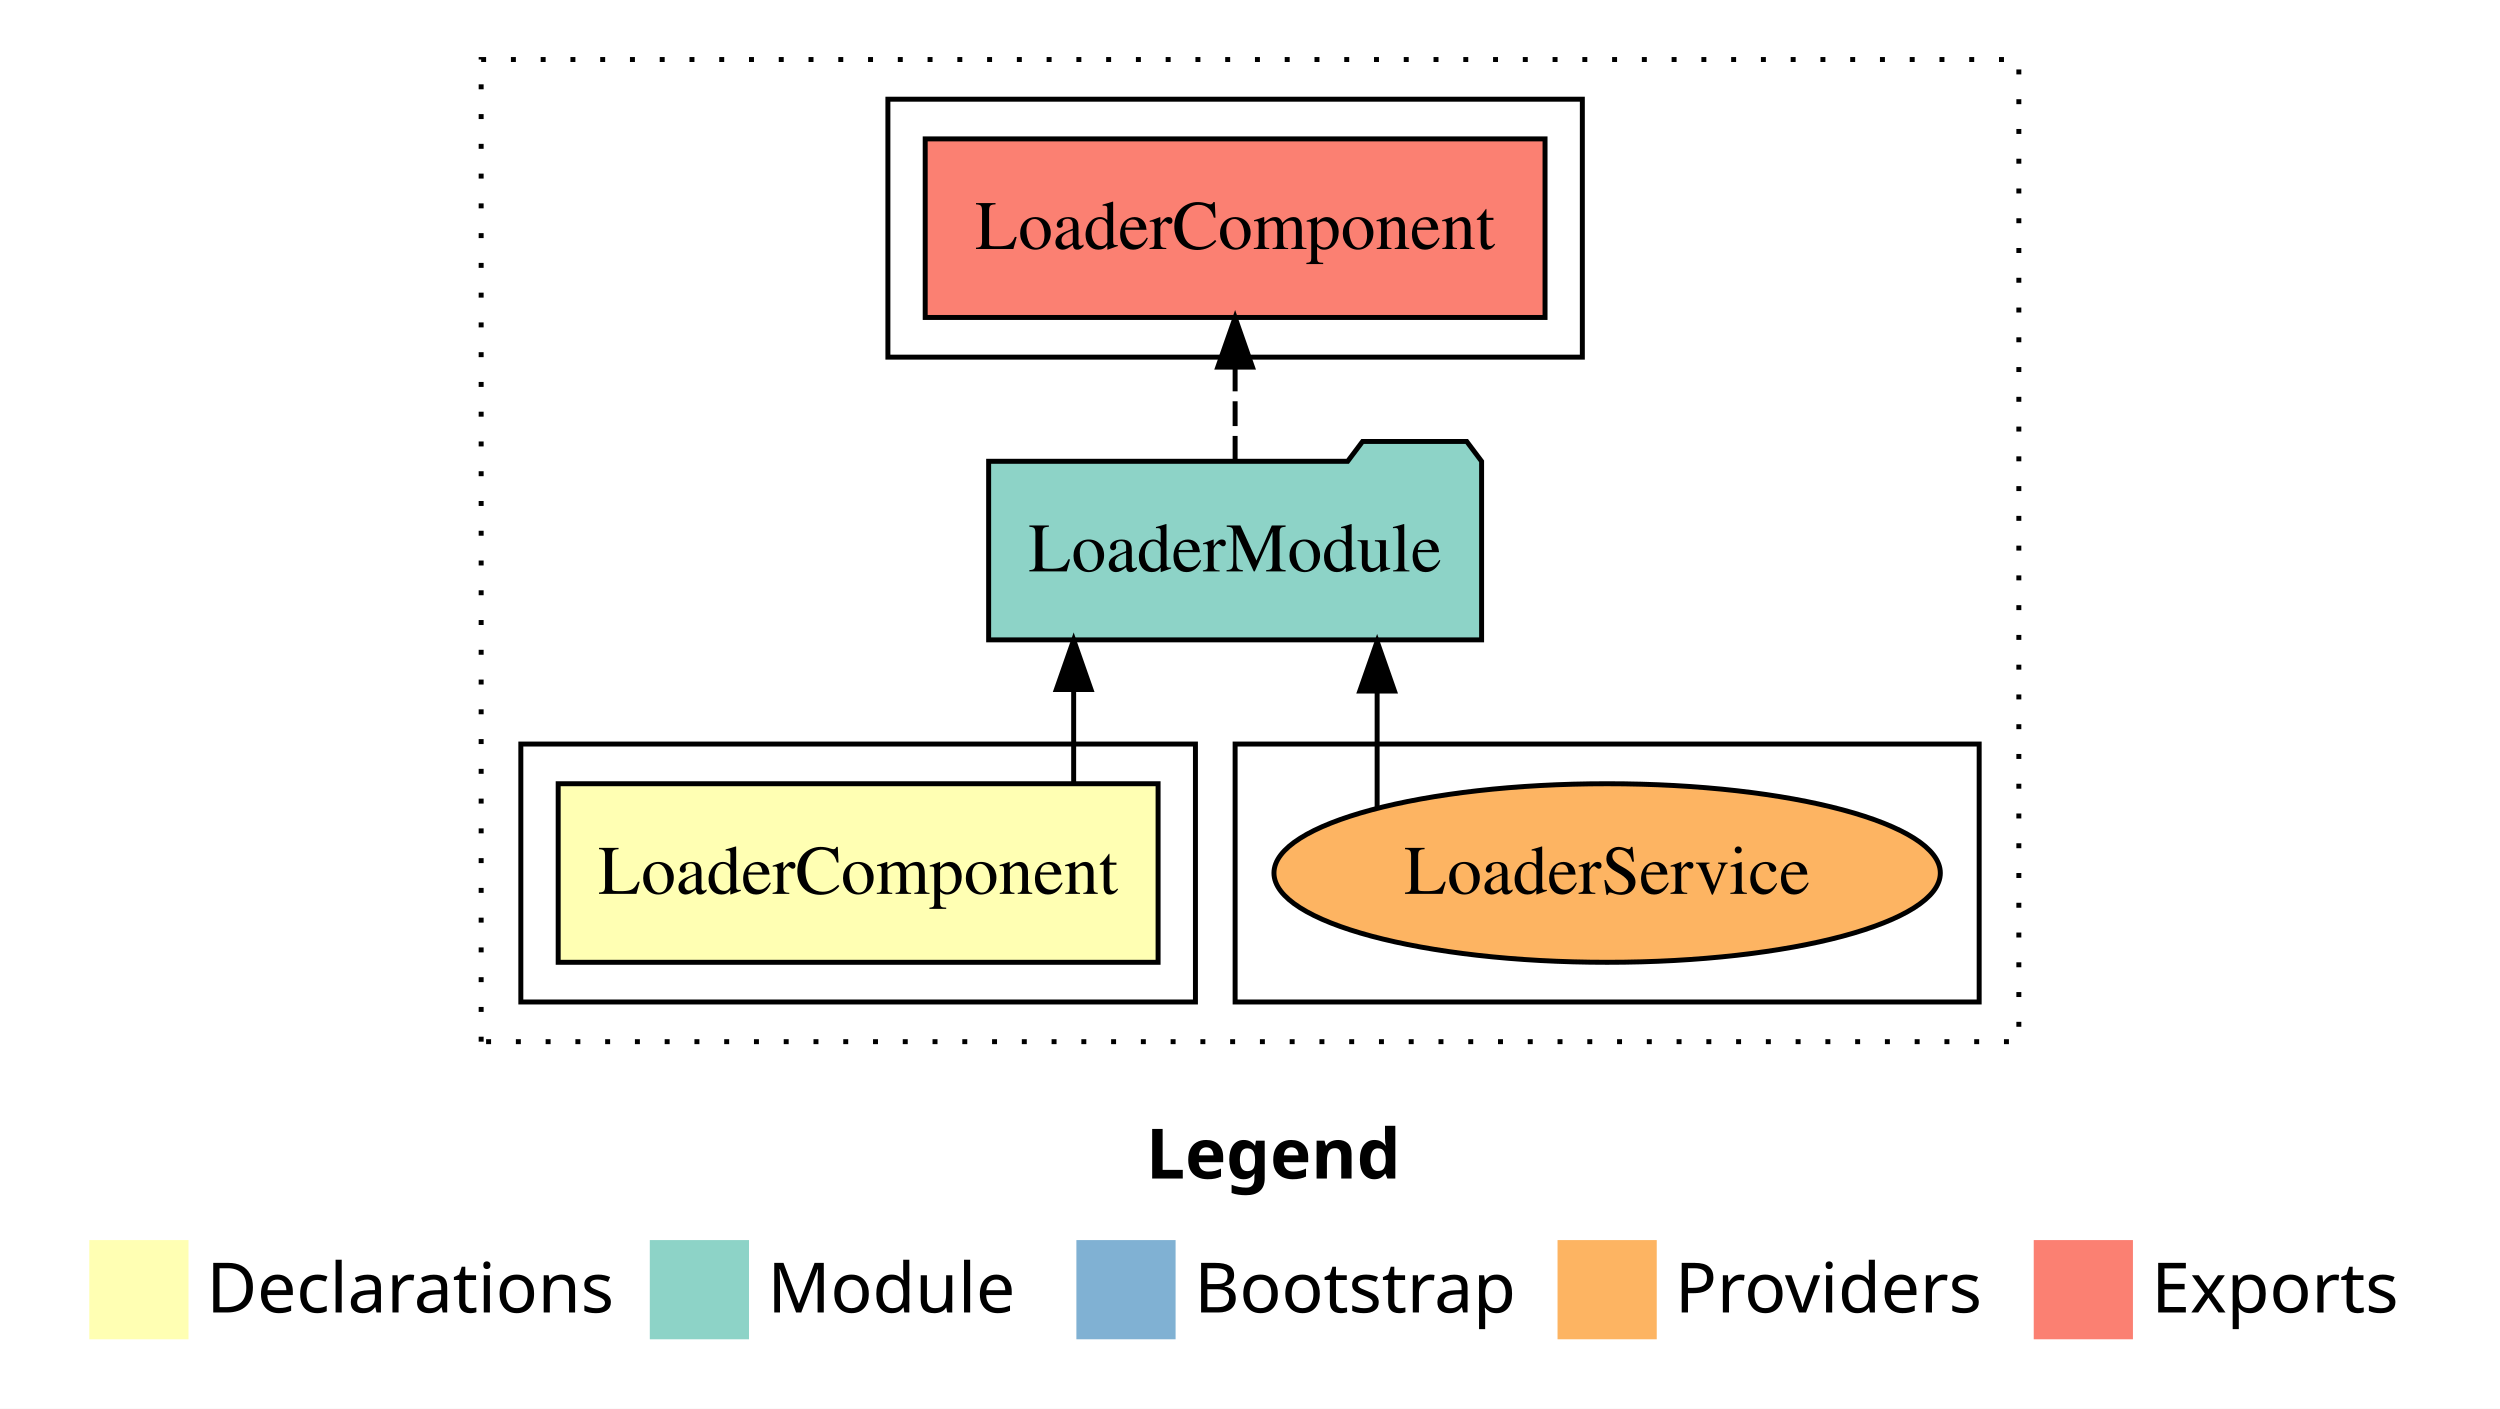
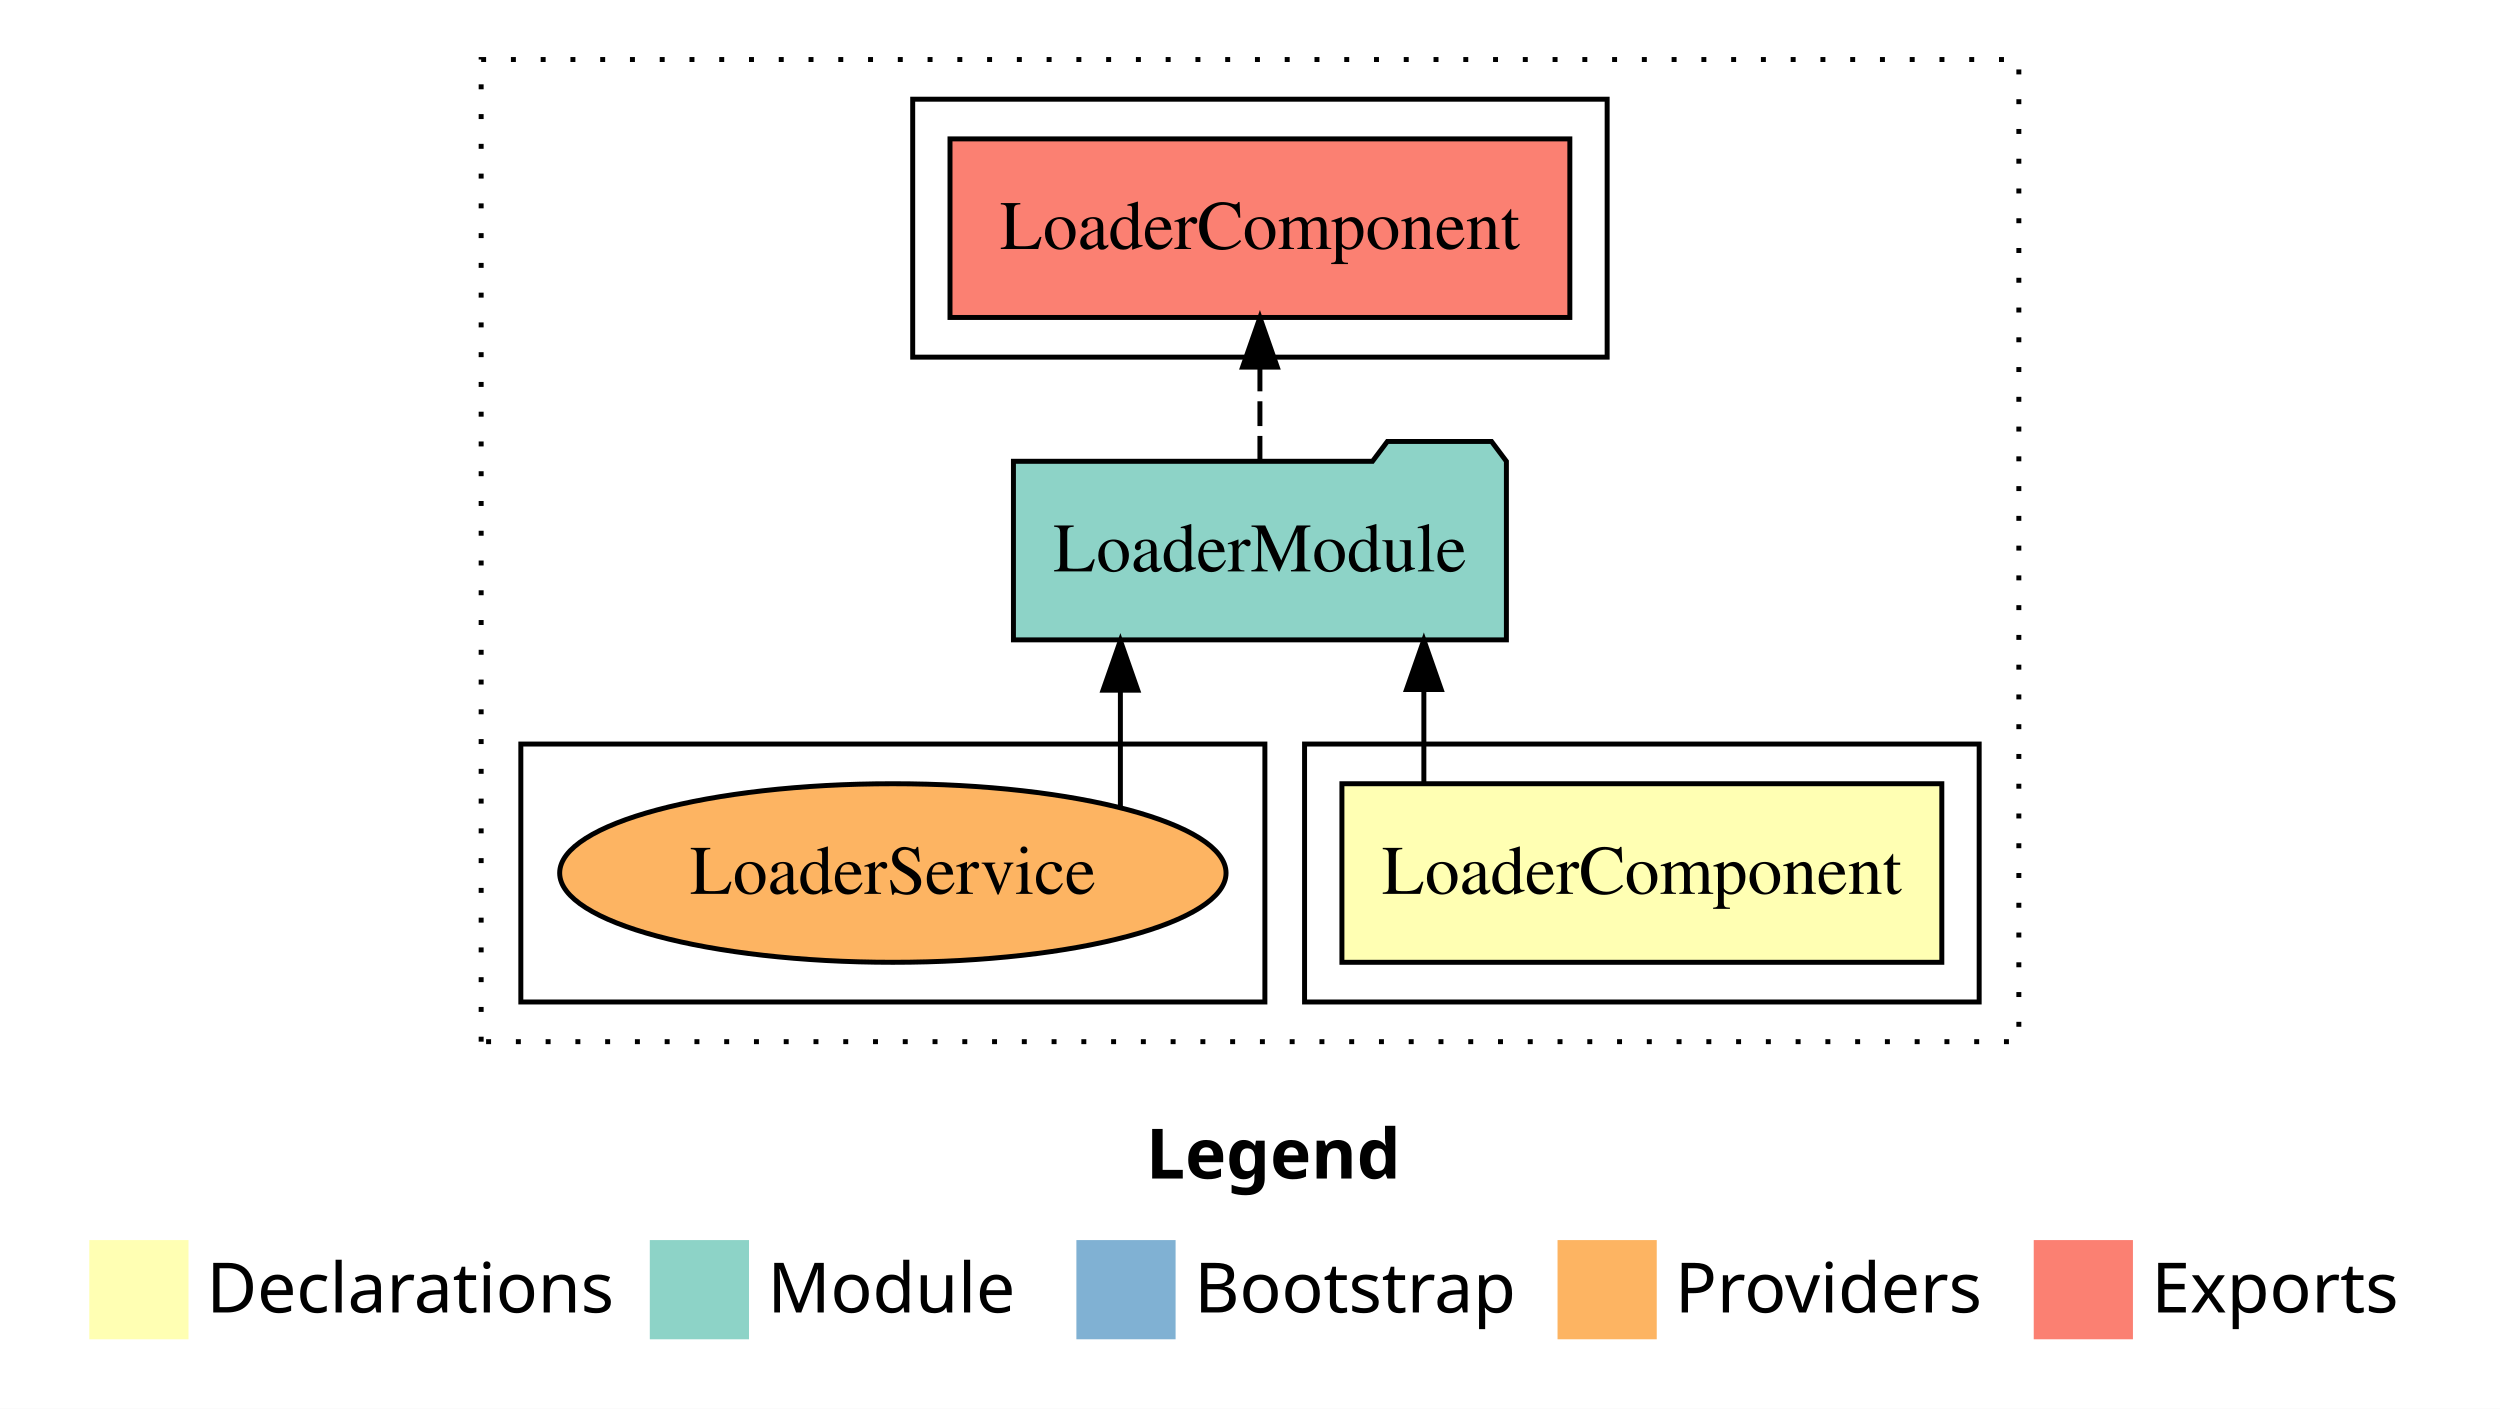
<svg xmlns="http://www.w3.org/2000/svg" width="504pt" height="284pt" viewBox="0.00 0.00 504.00 284.00">
  <g id="graph0" class="graph" transform="scale(1 1) rotate(0) translate(4 280)">
    <polygon fill="white" stroke="transparent" points="-4,4 -4,-280 500,-280 500,4 -4,4" />
    <text text-anchor="start" x="227.01" y="-42.4" font-family="sans-serif" font-weight="bold" font-size="14.00">Legend</text>
    <polygon fill="#ffffb3" stroke="transparent" points="14,-10 14,-30 34,-30 34,-10 14,-10" />
    <text text-anchor="start" x="37.63" y="-15.4" font-family="sans-serif" font-size="14.00">  Declarations</text>
    <polygon fill="#8dd3c7" stroke="transparent" points="127,-10 127,-30 147,-30 147,-10 127,-10" />
    <text text-anchor="start" x="150.73" y="-15.4" font-family="sans-serif" font-size="14.00">  Module</text>
    <polygon fill="#80b1d3" stroke="transparent" points="213,-10 213,-30 233,-30 233,-10 213,-10" />
    <text text-anchor="start" x="236.78" y="-15.4" font-family="sans-serif" font-size="14.00">  Bootstrap</text>
    <polygon fill="#fdb462" stroke="transparent" points="310,-10 310,-30 330,-30 330,-10 310,-10" />
    <text text-anchor="start" x="333.67" y="-15.4" font-family="sans-serif" font-size="14.00">  Providers</text>
    <polygon fill="#fb8072" stroke="transparent" points="406,-10 406,-30 426,-30 426,-10 406,-10" />
    <text text-anchor="start" x="429.73" y="-15.4" font-family="sans-serif" font-size="14.00">  Exports</text>
    <g id="clust1" class="cluster">
      <polygon fill="none" stroke="black" stroke-dasharray="1,5" points="93,-70 93,-268 403,-268 403,-70 93,-70" />
    </g>
-     <g id="clust7" class="cluster">
-       <polygon fill="none" stroke="black" points="245,-78 245,-130 395,-130 395,-78 245,-78" />
-     </g>
    <g id="clust2" class="cluster">
-       <polygon fill="none" stroke="black" points="101,-78 101,-130 237,-130 237,-78 101,-78" />
+       <polygon fill="none" stroke="black" points="259,-78 259,-130 395,-130 395,-78 259,-78" />
    </g>
    <g id="clust5" class="cluster">
-       <polygon fill="none" stroke="black" points="175,-208 175,-260 315,-260 315,-208 175,-208" />
+       <polygon fill="none" stroke="black" points="180,-208 180,-260 320,-260 320,-208 180,-208" />
+     </g>
+     <g id="clust7" class="cluster">
+       <polygon fill="none" stroke="black" points="101,-78 101,-130 251,-130 251,-78 101,-78" />
    </g>
    <g id="node1" class="node">
-       <polygon fill="#ffffb3" stroke="black" points="229.47,-122 108.53,-122 108.53,-86 229.47,-86 229.47,-122" />
-       <text text-anchor="middle" x="169" y="-99.8" font-family="Times,serif" font-size="14.00">LoaderComponent</text>
+       <polygon fill="#ffffb3" stroke="black" points="387.47,-122 266.53,-122 266.53,-86 387.47,-86 387.47,-122" />
+       <text text-anchor="middle" x="327" y="-99.8" font-family="Times,serif" font-size="14.00">LoaderComponent</text>
    </g>
    <g id="node2" class="node">
-       <polygon fill="#8dd3c7" stroke="black" points="294.69,-187 291.69,-191 270.69,-191 267.69,-187 195.31,-187 195.31,-151 294.69,-151 294.69,-187" />
-       <text text-anchor="middle" x="245" y="-164.8" font-family="Times,serif" font-size="14.00">LoaderModule</text>
+       <polygon fill="#8dd3c7" stroke="black" points="299.69,-187 296.69,-191 275.69,-191 272.69,-187 200.31,-187 200.31,-151 299.69,-151 299.69,-187" />
+       <text text-anchor="middle" x="250" y="-164.8" font-family="Times,serif" font-size="14.00">LoaderModule</text>
    </g>
    <g id="edge1" class="edge">
-       <path fill="none" stroke="black" d="M212.45,-122.11C212.45,-122.11 212.45,-140.99 212.45,-140.99" />
-       <polygon fill="black" stroke="black" points="208.95,-140.99 212.45,-150.99 215.95,-140.99 208.95,-140.99" />
+       <path fill="none" stroke="black" d="M283.05,-122.11C283.05,-122.11 283.05,-140.99 283.05,-140.99" />
+       <polygon fill="black" stroke="black" points="279.55,-140.99 283.05,-150.99 286.55,-140.99 279.55,-140.99" />
    </g>
    <g id="node3" class="node">
-       <polygon fill="#fb8072" stroke="black" points="307.48,-252 182.52,-252 182.52,-216 307.48,-216 307.48,-252" />
-       <text text-anchor="middle" x="245" y="-229.8" font-family="Times,serif" font-size="14.00">LoaderComponent </text>
+       <polygon fill="#fb8072" stroke="black" points="312.48,-252 187.52,-252 187.52,-216 312.48,-216 312.48,-252" />
+       <text text-anchor="middle" x="250" y="-229.8" font-family="Times,serif" font-size="14.00">LoaderComponent </text>
    </g>
    <g id="edge2" class="edge">
-       <path fill="none" stroke="black" stroke-dasharray="5,2" d="M245,-187.11C245,-187.11 245,-205.99 245,-205.99" />
-       <polygon fill="black" stroke="black" points="241.5,-205.99 245,-215.99 248.5,-205.99 241.5,-205.99" />
+       <path fill="none" stroke="black" stroke-dasharray="5,2" d="M250,-187.11C250,-187.11 250,-205.99 250,-205.99" />
+       <polygon fill="black" stroke="black" points="246.5,-205.99 250,-215.99 253.5,-205.99 246.5,-205.99" />
    </g>
    <g id="node4" class="node">
-       <ellipse fill="#fdb462" stroke="black" cx="320" cy="-104" rx="67.17" ry="18" />
-       <text text-anchor="middle" x="320" y="-99.8" font-family="Times,serif" font-size="14.00">LoaderService</text>
+       <ellipse fill="#fdb462" stroke="black" cx="176" cy="-104" rx="67.17" ry="18" />
+       <text text-anchor="middle" x="176" y="-99.8" font-family="Times,serif" font-size="14.00">LoaderService</text>
    </g>
    <g id="edge3" class="edge">
-       <path fill="none" stroke="black" d="M273.63,-117.15C273.63,-117.15 273.63,-140.69 273.63,-140.69" />
-       <polygon fill="black" stroke="black" points="270.13,-140.69 273.63,-150.69 277.13,-140.69 270.13,-140.69" />
+       <path fill="none" stroke="black" d="M221.87,-117.47C221.87,-117.47 221.87,-140.86 221.87,-140.86" />
+       <polygon fill="black" stroke="black" points="218.37,-140.86 221.87,-150.86 225.37,-140.86 218.37,-140.86" />
    </g>
  </g>
</svg>
